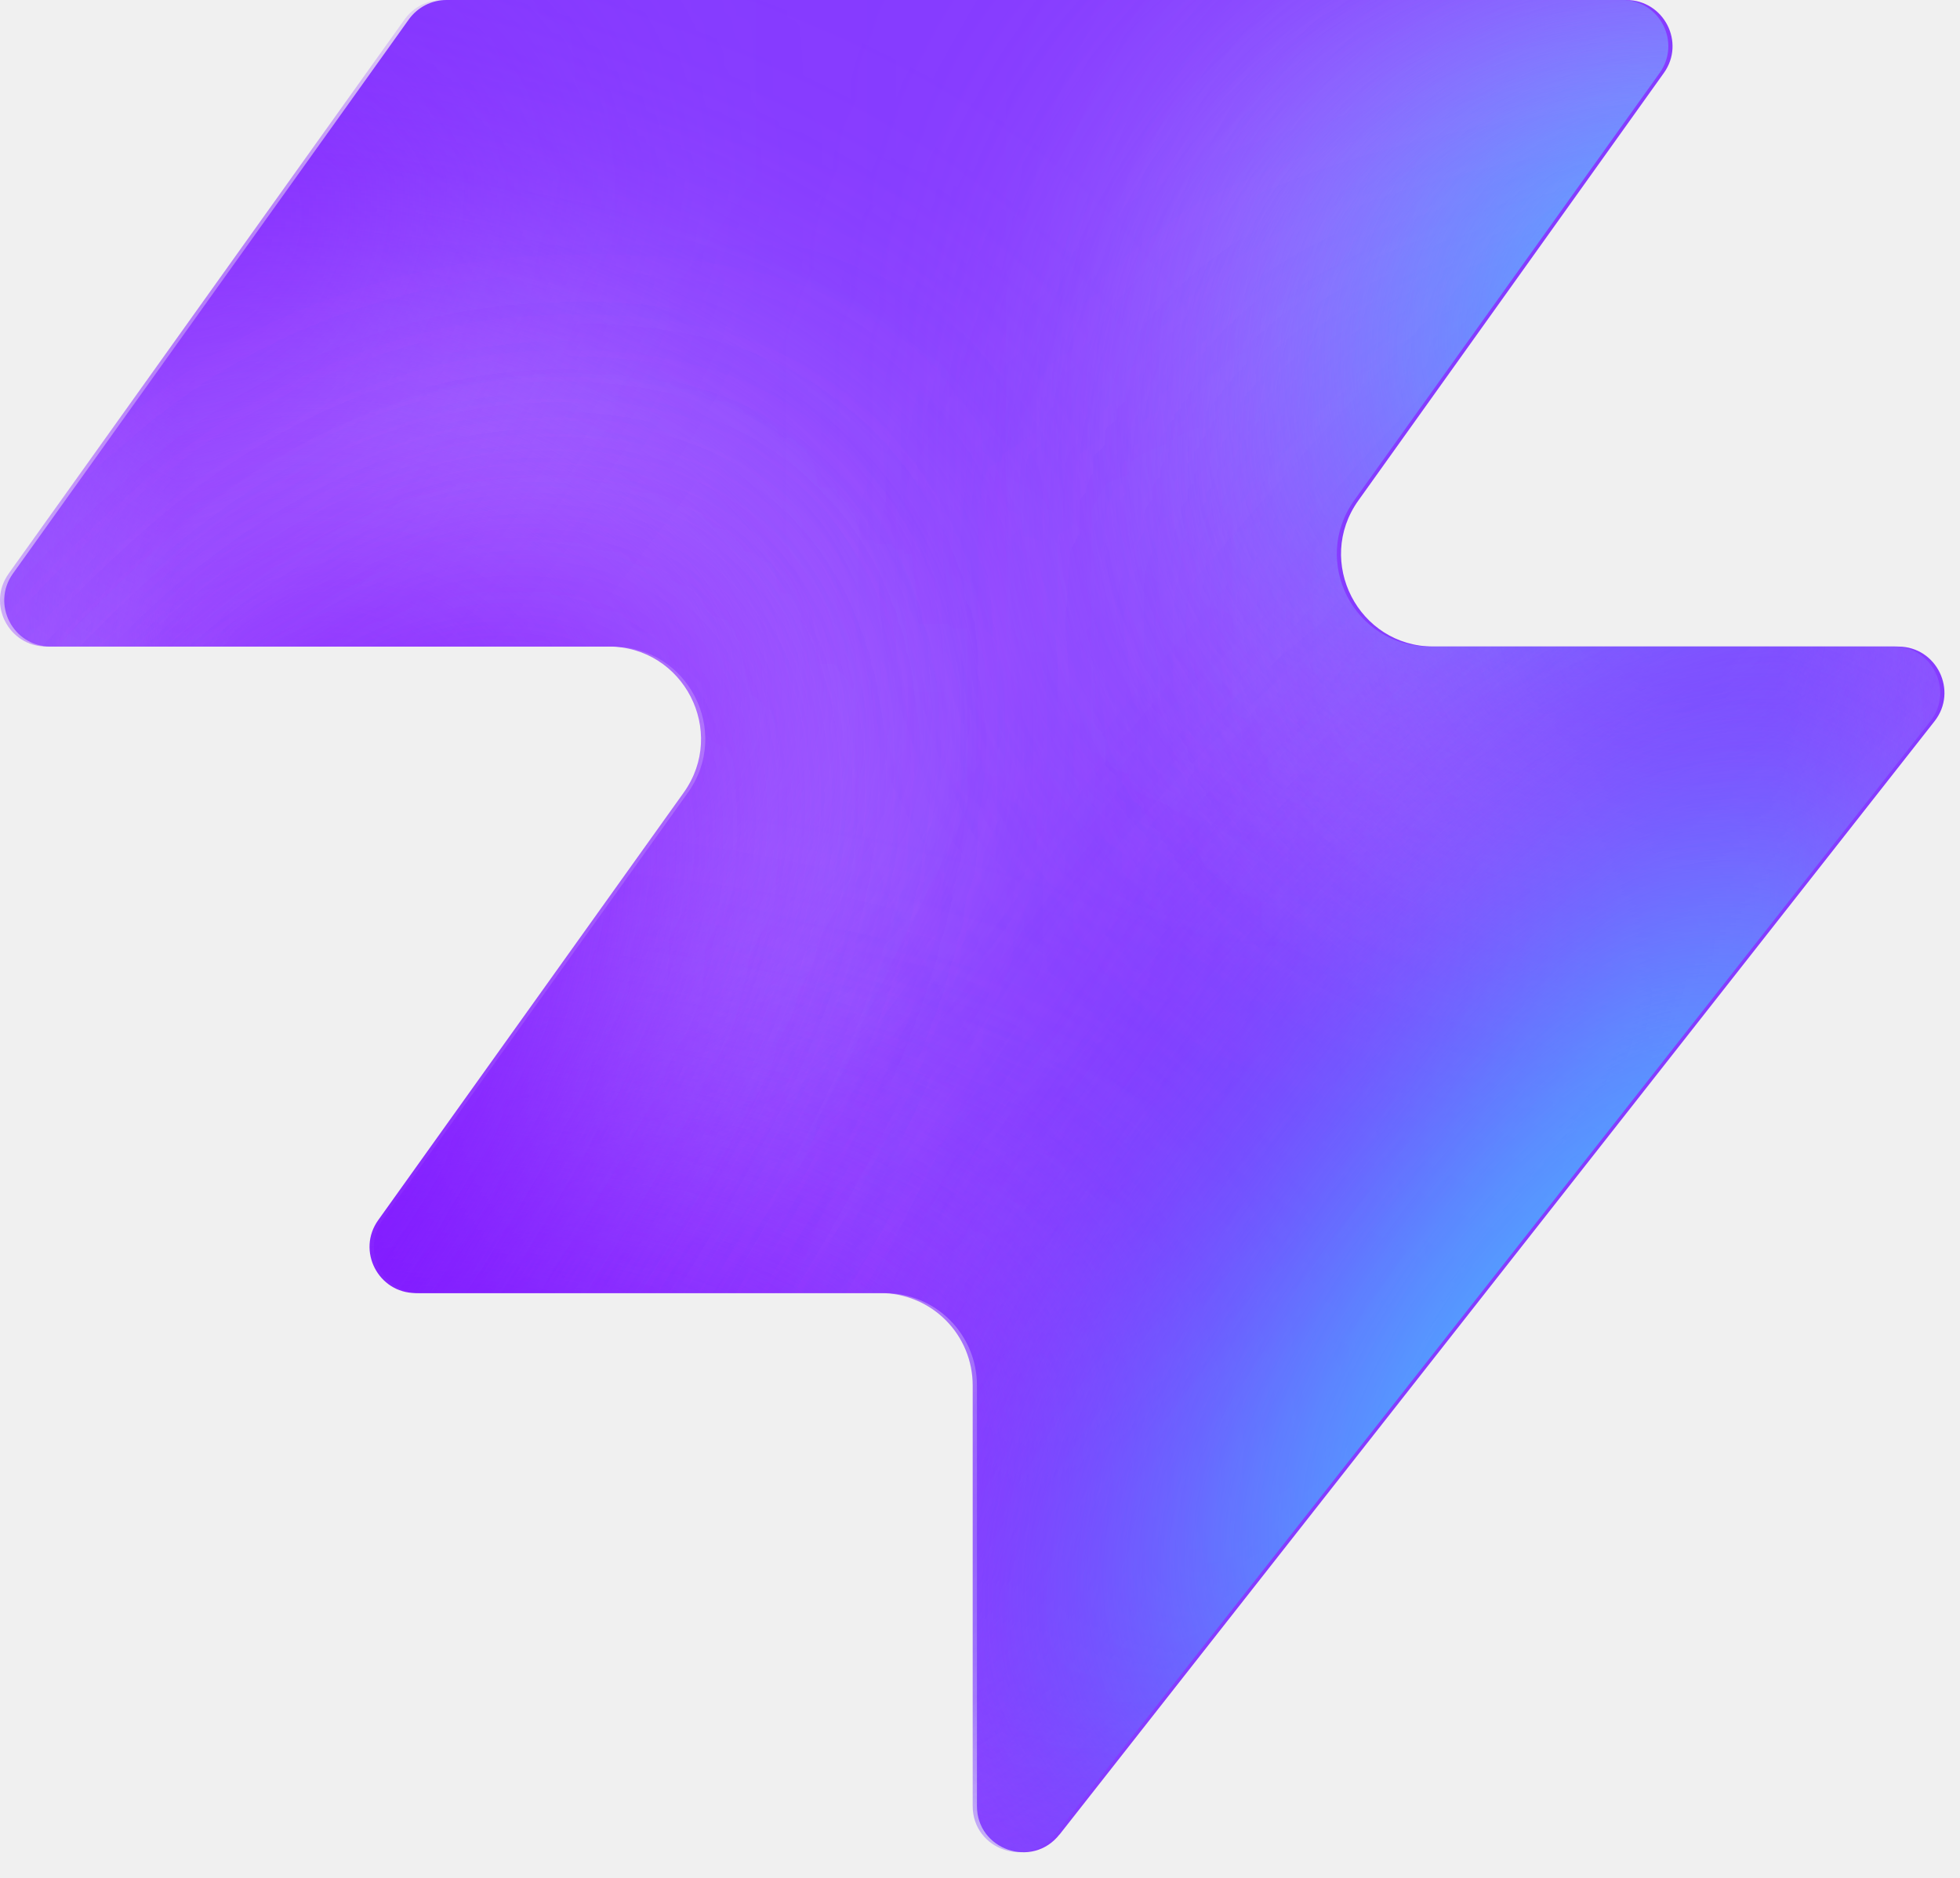
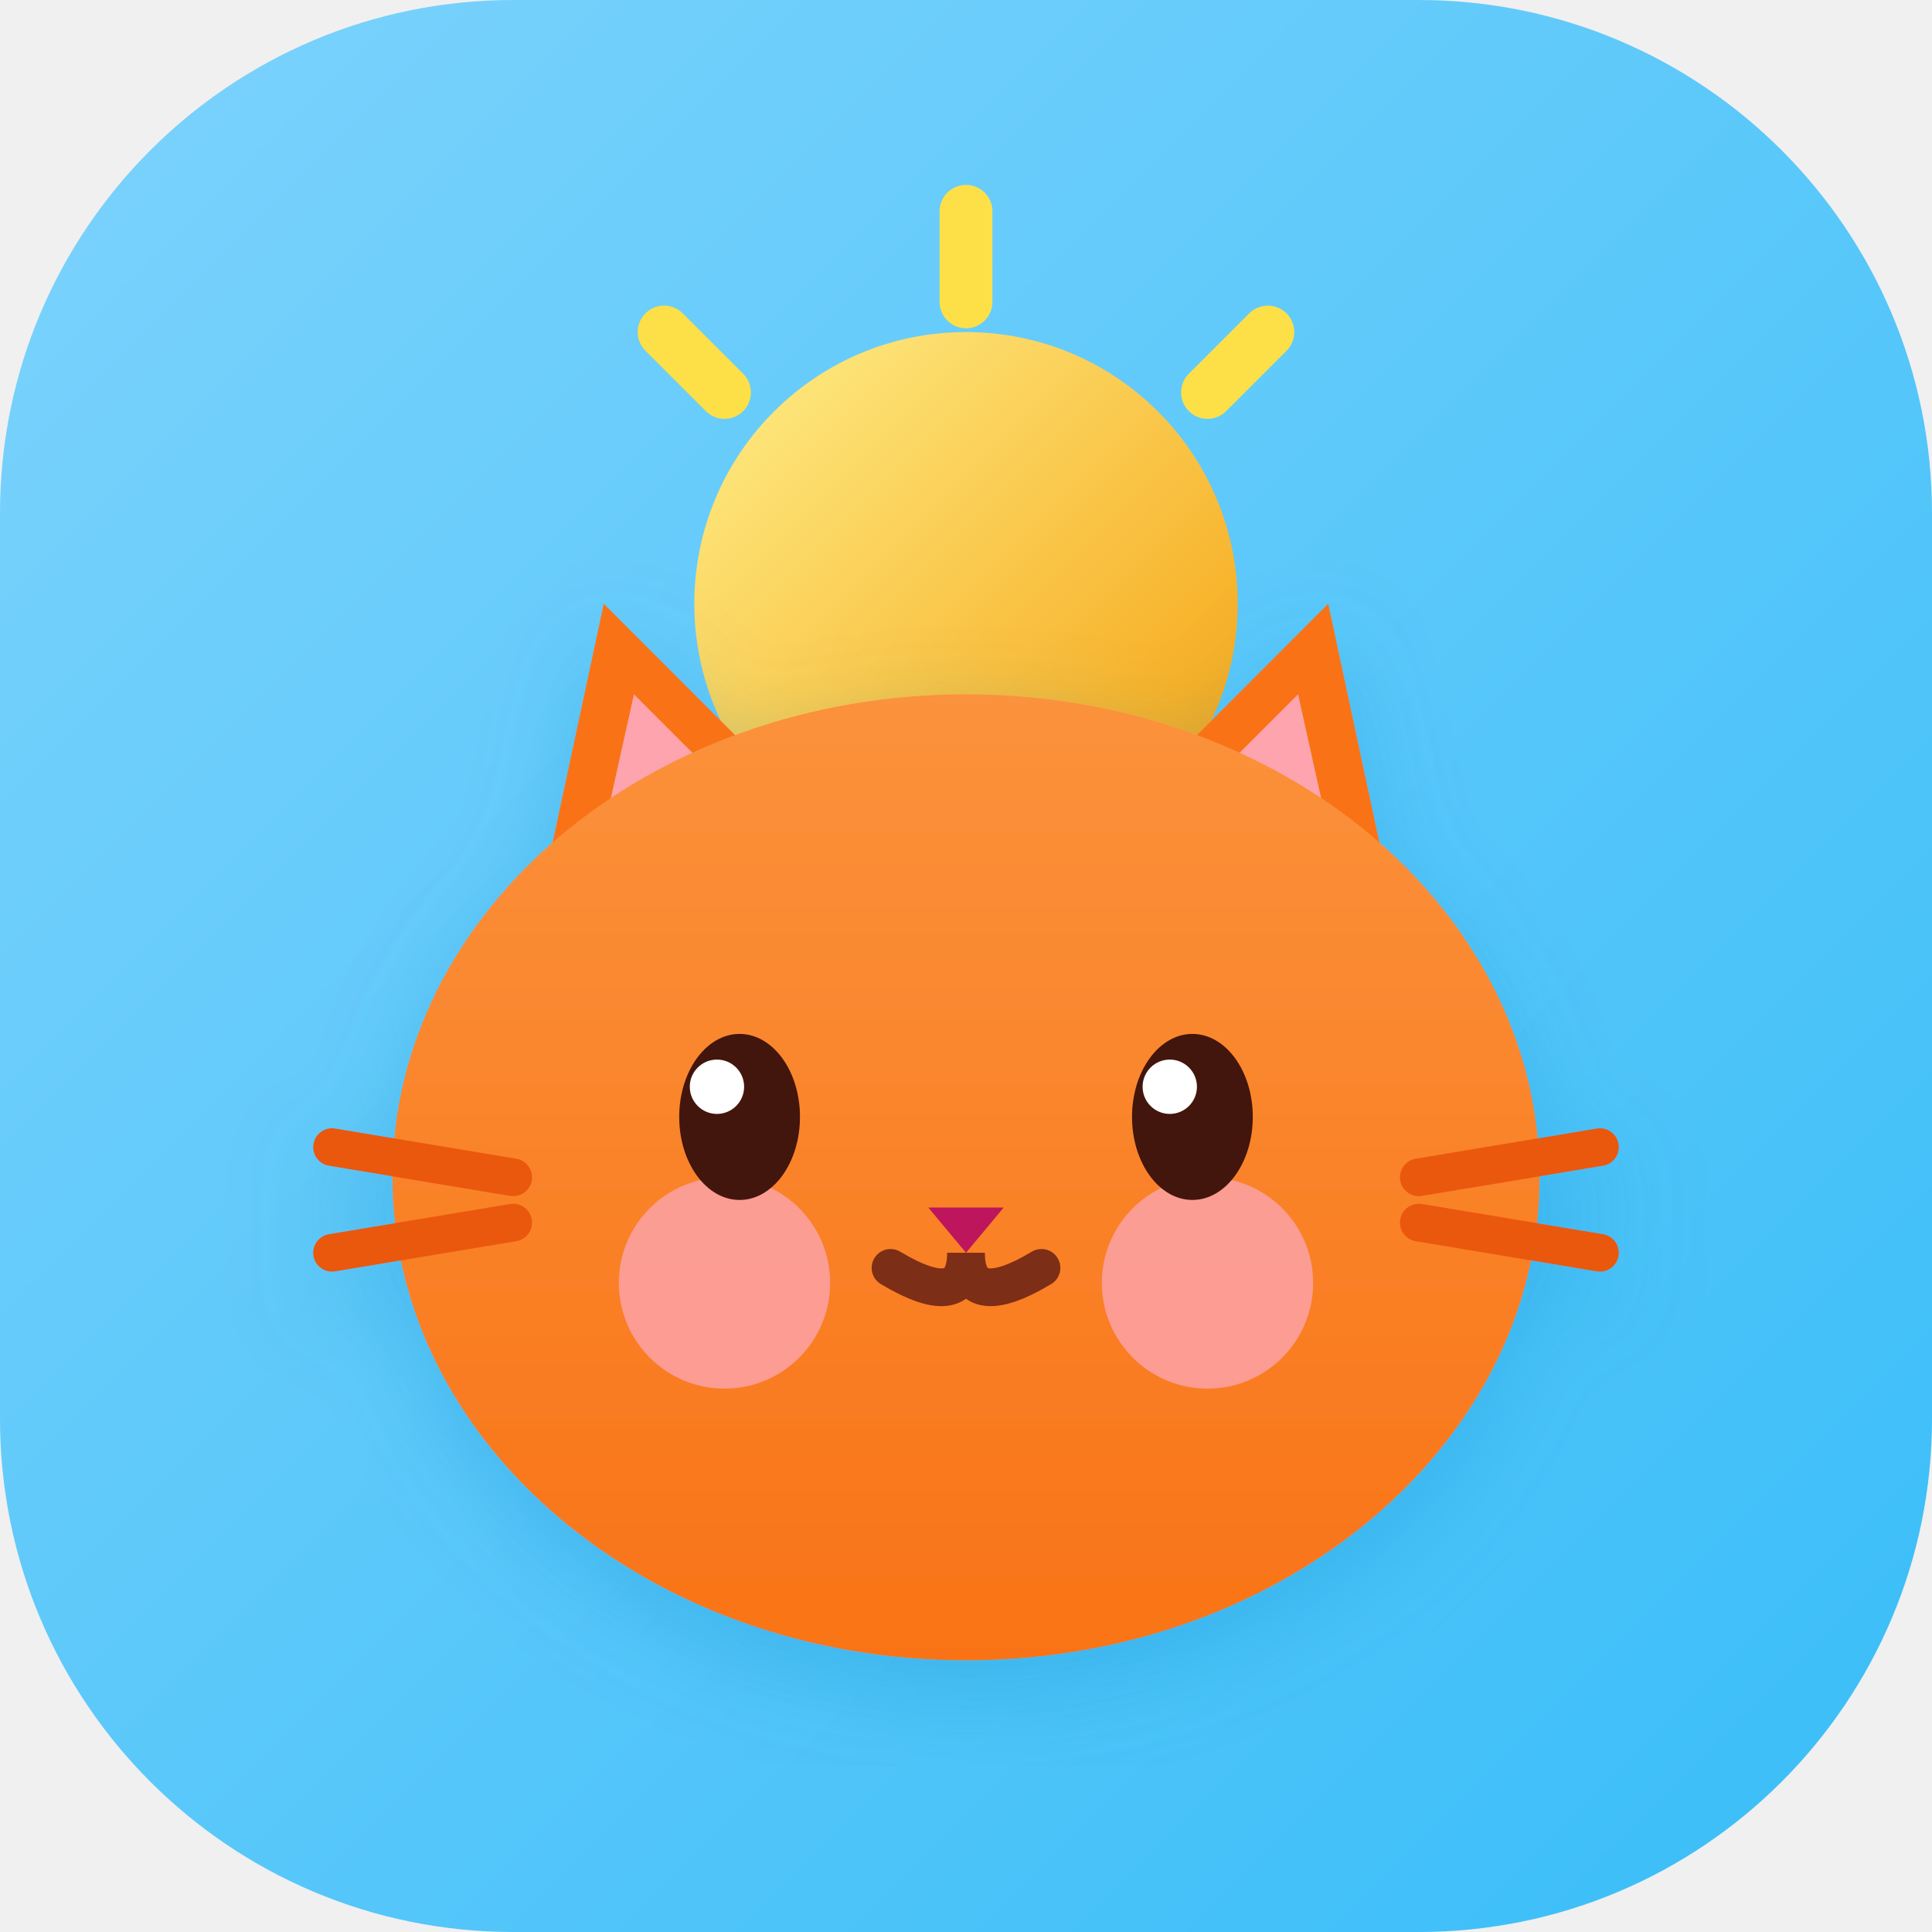
- <svg xmlns="http://www.w3.org/2000/svg" width="48" height="46" fill="none" viewBox="0 0 48 46">
-   <path fill="#863bff" d="M25.946 44.938c-.664.845-2.021.375-2.021-.698V33.937a2.26 2.26 0 0 0-2.262-2.262H10.287c-.92 0-1.456-1.04-.92-1.788l7.48-10.471c1.07-1.497 0-3.578-1.842-3.578H1.237c-.92 0-1.456-1.04-.92-1.788L10.013.474c.214-.297.556-.474.92-.474h28.894c.92 0 1.456 1.04.92 1.788l-7.48 10.471c-1.07 1.498 0 3.579 1.842 3.579h11.377c.943 0 1.473 1.088.89 1.83L25.947 44.94z" style="fill:#863bff;fill:color(display-p3 .525 .23 1);fill-opacity:1" />
-   <mask id="a" width="48" height="46" x="0" y="0" maskUnits="userSpaceOnUse" style="mask-type:alpha">
-     <path fill="#000" d="M25.842 44.938c-.664.844-2.021.375-2.021-.698V33.937a2.26 2.26 0 0 0-2.262-2.262H10.183c-.92 0-1.456-1.04-.92-1.788l7.48-10.471c1.07-1.498 0-3.579-1.842-3.579H1.133c-.92 0-1.456-1.04-.92-1.787L9.91.473c.214-.297.556-.474.92-.474h28.894c.92 0 1.456 1.04.92 1.788l-7.48 10.471c-1.07 1.498 0 3.578 1.842 3.578h11.377c.943 0 1.473 1.088.89 1.832L25.843 44.94z" style="fill:#000;fill-opacity:1" />
-   </mask>
-   <g mask="url(#a)">
-     <g filter="url(#b)">
-       <ellipse cx="5.508" cy="14.704" fill="#ede6ff" rx="5.508" ry="14.704" style="fill:#ede6ff;fill:color(display-p3 .927 .903 1);fill-opacity:1" transform="matrix(.00324 1 1 -.00324 -4.47 31.516)" />
-     </g>
-     <g filter="url(#c)">
-       <ellipse cx="10.399" cy="29.851" fill="#ede6ff" rx="10.399" ry="29.851" style="fill:#ede6ff;fill:color(display-p3 .927 .903 1);fill-opacity:1" transform="matrix(.00324 1 1 -.00324 -39.328 7.883)" />
-     </g>
-     <g filter="url(#d)">
-       <ellipse cx="5.508" cy="30.487" fill="#7e14ff" rx="5.508" ry="30.487" style="fill:#7e14ff;fill:color(display-p3 .492 .077 1);fill-opacity:1" transform="rotate(89.814 -25.913 -14.639)scale(1 -1)" />
-     </g>
-     <g filter="url(#e)">
-       <ellipse cx="5.508" cy="30.599" fill="#7e14ff" rx="5.508" ry="30.599" style="fill:#7e14ff;fill:color(display-p3 .492 .077 1);fill-opacity:1" transform="rotate(89.814 -32.644 -3.334)scale(1 -1)" />
-     </g>
-     <g filter="url(#f)">
-       <ellipse cx="5.508" cy="30.599" fill="#7e14ff" rx="5.508" ry="30.599" style="fill:#7e14ff;fill:color(display-p3 .492 .077 1);fill-opacity:1" transform="matrix(.00324 1 1 -.00324 -34.34 30.47)" />
-     </g>
-     <g filter="url(#g)">
-       <ellipse cx="14.072" cy="22.078" fill="#ede6ff" rx="14.072" ry="22.078" style="fill:#ede6ff;fill:color(display-p3 .927 .903 1);fill-opacity:1" transform="rotate(93.35 24.506 48.493)scale(-1 1)" />
-     </g>
-     <g filter="url(#h)">
-       <ellipse cx="3.47" cy="21.501" fill="#7e14ff" rx="3.47" ry="21.501" style="fill:#7e14ff;fill:color(display-p3 .492 .077 1);fill-opacity:1" transform="rotate(89.009 28.708 47.59)scale(-1 1)" />
-     </g>
-     <g filter="url(#i)">
-       <ellipse cx="3.47" cy="21.501" fill="#7e14ff" rx="3.47" ry="21.501" style="fill:#7e14ff;fill:color(display-p3 .492 .077 1);fill-opacity:1" transform="rotate(89.009 28.708 47.59)scale(-1 1)" />
-     </g>
-     <g filter="url(#j)">
-       <ellipse cx=".387" cy="8.972" fill="#7e14ff" rx="4.407" ry="29.108" style="fill:#7e14ff;fill:color(display-p3 .492 .077 1);fill-opacity:1" transform="rotate(39.51 .387 8.972)" />
-     </g>
-     <g filter="url(#k)">
-       <ellipse cx="47.523" cy="-6.092" fill="#7e14ff" rx="4.407" ry="29.108" style="fill:#7e14ff;fill:color(display-p3 .492 .077 1);fill-opacity:1" transform="rotate(37.892 47.523 -6.092)" />
-     </g>
-     <g filter="url(#l)">
-       <ellipse cx="41.412" cy="6.333" fill="#47bfff" rx="5.971" ry="9.665" style="fill:#47bfff;fill:color(display-p3 .28 .748 1);fill-opacity:1" transform="rotate(37.892 41.412 6.333)" />
-     </g>
-     <g filter="url(#m)">
-       <ellipse cx="-1.879" cy="38.332" fill="#7e14ff" rx="4.407" ry="29.108" style="fill:#7e14ff;fill:color(display-p3 .492 .077 1);fill-opacity:1" transform="rotate(37.892 -1.88 38.332)" />
-     </g>
-     <g filter="url(#n)">
-       <ellipse cx="-1.879" cy="38.332" fill="#7e14ff" rx="4.407" ry="29.108" style="fill:#7e14ff;fill:color(display-p3 .492 .077 1);fill-opacity:1" transform="rotate(37.892 -1.88 38.332)" />
-     </g>
-     <g filter="url(#o)">
-       <ellipse cx="35.651" cy="29.907" fill="#7e14ff" rx="4.407" ry="29.108" style="fill:#7e14ff;fill:color(display-p3 .492 .077 1);fill-opacity:1" transform="rotate(37.892 35.651 29.907)" />
-     </g>
-     <g filter="url(#p)">
-       <ellipse cx="38.418" cy="32.4" fill="#47bfff" rx="5.971" ry="15.297" style="fill:#47bfff;fill:color(display-p3 .28 .748 1);fill-opacity:1" transform="rotate(37.892 38.418 32.4)" />
-     </g>
-   </g>
+ <svg xmlns="http://www.w3.org/2000/svg" viewBox="0 0 128 128" width="100%" height="100%">
  <defs>
-     <filter id="b" width="60.045" height="41.654" x="-19.77" y="16.149" color-interpolation-filters="sRGB" filterUnits="userSpaceOnUse">
-       <feFlood flood-opacity="0" result="BackgroundImageFix" />
-       <feBlend in="SourceGraphic" in2="BackgroundImageFix" result="shape" />
-       <feGaussianBlur result="effect1_foregroundBlur_2002_17158" stdDeviation="7.659" />
-     </filter>
-     <filter id="c" width="90.34" height="51.437" x="-54.613" y="-7.533" color-interpolation-filters="sRGB" filterUnits="userSpaceOnUse">
-       <feFlood flood-opacity="0" result="BackgroundImageFix" />
-       <feBlend in="SourceGraphic" in2="BackgroundImageFix" result="shape" />
-       <feGaussianBlur result="effect1_foregroundBlur_2002_17158" stdDeviation="7.659" />
-     </filter>
-     <filter id="d" width="79.355" height="29.4" x="-49.64" y="2.03" color-interpolation-filters="sRGB" filterUnits="userSpaceOnUse">
-       <feFlood flood-opacity="0" result="BackgroundImageFix" />
-       <feBlend in="SourceGraphic" in2="BackgroundImageFix" result="shape" />
-       <feGaussianBlur result="effect1_foregroundBlur_2002_17158" stdDeviation="4.596" />
-     </filter>
-     <filter id="e" width="79.579" height="29.4" x="-45.045" y="20.029" color-interpolation-filters="sRGB" filterUnits="userSpaceOnUse">
-       <feFlood flood-opacity="0" result="BackgroundImageFix" />
-       <feBlend in="SourceGraphic" in2="BackgroundImageFix" result="shape" />
-       <feGaussianBlur result="effect1_foregroundBlur_2002_17158" stdDeviation="4.596" />
-     </filter>
-     <filter id="f" width="79.579" height="29.4" x="-43.513" y="21.178" color-interpolation-filters="sRGB" filterUnits="userSpaceOnUse">
-       <feFlood flood-opacity="0" result="BackgroundImageFix" />
-       <feBlend in="SourceGraphic" in2="BackgroundImageFix" result="shape" />
-       <feGaussianBlur result="effect1_foregroundBlur_2002_17158" stdDeviation="4.596" />
-     </filter>
-     <filter id="g" width="74.749" height="58.852" x="15.756" y="-17.901" color-interpolation-filters="sRGB" filterUnits="userSpaceOnUse">
-       <feFlood flood-opacity="0" result="BackgroundImageFix" />
-       <feBlend in="SourceGraphic" in2="BackgroundImageFix" result="shape" />
-       <feGaussianBlur result="effect1_foregroundBlur_2002_17158" stdDeviation="7.659" />
-     </filter>
-     <filter id="h" width="61.377" height="25.362" x="23.548" y="2.284" color-interpolation-filters="sRGB" filterUnits="userSpaceOnUse">
-       <feFlood flood-opacity="0" result="BackgroundImageFix" />
-       <feBlend in="SourceGraphic" in2="BackgroundImageFix" result="shape" />
-       <feGaussianBlur result="effect1_foregroundBlur_2002_17158" stdDeviation="4.596" />
-     </filter>
-     <filter id="i" width="61.377" height="25.362" x="23.548" y="2.284" color-interpolation-filters="sRGB" filterUnits="userSpaceOnUse">
-       <feFlood flood-opacity="0" result="BackgroundImageFix" />
-       <feBlend in="SourceGraphic" in2="BackgroundImageFix" result="shape" />
-       <feGaussianBlur result="effect1_foregroundBlur_2002_17158" stdDeviation="4.596" />
-     </filter>
-     <filter id="j" width="56.045" height="63.649" x="-27.636" y="-22.853" color-interpolation-filters="sRGB" filterUnits="userSpaceOnUse">
-       <feFlood flood-opacity="0" result="BackgroundImageFix" />
-       <feBlend in="SourceGraphic" in2="BackgroundImageFix" result="shape" />
-       <feGaussianBlur result="effect1_foregroundBlur_2002_17158" stdDeviation="4.596" />
-     </filter>
-     <filter id="k" width="54.814" height="64.646" x="20.116" y="-38.415" color-interpolation-filters="sRGB" filterUnits="userSpaceOnUse">
-       <feFlood flood-opacity="0" result="BackgroundImageFix" />
-       <feBlend in="SourceGraphic" in2="BackgroundImageFix" result="shape" />
-       <feGaussianBlur result="effect1_foregroundBlur_2002_17158" stdDeviation="4.596" />
-     </filter>
-     <filter id="l" width="33.541" height="35.313" x="24.641" y="-11.323" color-interpolation-filters="sRGB" filterUnits="userSpaceOnUse">
-       <feFlood flood-opacity="0" result="BackgroundImageFix" />
-       <feBlend in="SourceGraphic" in2="BackgroundImageFix" result="shape" />
-       <feGaussianBlur result="effect1_foregroundBlur_2002_17158" stdDeviation="4.596" />
-     </filter>
-     <filter id="m" width="54.814" height="64.646" x="-29.286" y="6.009" color-interpolation-filters="sRGB" filterUnits="userSpaceOnUse">
-       <feFlood flood-opacity="0" result="BackgroundImageFix" />
-       <feBlend in="SourceGraphic" in2="BackgroundImageFix" result="shape" />
-       <feGaussianBlur result="effect1_foregroundBlur_2002_17158" stdDeviation="4.596" />
-     </filter>
-     <filter id="n" width="54.814" height="64.646" x="-29.286" y="6.009" color-interpolation-filters="sRGB" filterUnits="userSpaceOnUse">
-       <feFlood flood-opacity="0" result="BackgroundImageFix" />
-       <feBlend in="SourceGraphic" in2="BackgroundImageFix" result="shape" />
-       <feGaussianBlur result="effect1_foregroundBlur_2002_17158" stdDeviation="4.596" />
-     </filter>
-     <filter id="o" width="54.814" height="64.646" x="8.244" y="-2.416" color-interpolation-filters="sRGB" filterUnits="userSpaceOnUse">
-       <feFlood flood-opacity="0" result="BackgroundImageFix" />
-       <feBlend in="SourceGraphic" in2="BackgroundImageFix" result="shape" />
-       <feGaussianBlur result="effect1_foregroundBlur_2002_17158" stdDeviation="4.596" />
-     </filter>
-     <filter id="p" width="39.409" height="43.623" x="18.713" y="10.588" color-interpolation-filters="sRGB" filterUnits="userSpaceOnUse">
-       <feFlood flood-opacity="0" result="BackgroundImageFix" />
-       <feBlend in="SourceGraphic" in2="BackgroundImageFix" result="shape" />
-       <feGaussianBlur result="effect1_foregroundBlur_2002_17158" stdDeviation="4.596" />
+     <linearGradient id="bgGrad" x1="0%" y1="0%" x2="100%" y2="100%">
+       <stop offset="0%" stop-color="#7DD3FC" />
+       <stop offset="100%" stop-color="#38BDF8" />
+     </linearGradient>
+     <linearGradient id="catGrad" x1="0%" y1="0%" x2="0%" y2="100%">
+       <stop offset="0%" stop-color="#FB923C" />
+       <stop offset="100%" stop-color="#F97316" />
+     </linearGradient>
+     <linearGradient id="sunGrad" x1="0%" y1="0%" x2="100%" y2="100%">
+       <stop offset="0%" stop-color="#FEF08A" />
+       <stop offset="100%" stop-color="#F59E0B" />
+     </linearGradient>
+     <filter id="shadow" x="-10%" y="-10%" width="120%" height="120%">
+       <feDropShadow dx="0" dy="2" stdDeviation="3" flood-color="#0284C7" flood-opacity="0.25" />
    </filter>
  </defs>
+   <rect width="128" height="128" rx="34" fill="url(#bgGrad)" />
+   <circle cx="64" cy="40" r="18" fill="url(#sunGrad)" />
+   <path d="M64 14 L64 20" stroke="#FDE047" stroke-width="3.5" stroke-linecap="round" />
+   <path d="M44 22 L48 26" stroke="#FDE047" stroke-width="3.5" stroke-linecap="round" />
+   <path d="M84 22 L80 26" stroke="#FDE047" stroke-width="3.5" stroke-linecap="round" />
+   <g filter="url(#shadow)">
+     <polygon points="34,68 40,40 58,58" fill="#F97316" />
+     <polygon points="38,64 42,46 54,58" fill="#FDA4AF" />
+     <polygon points="94,68 88,40 70,58" fill="#F97316" />
+     <polygon points="90,64 86,46 74,58" fill="#FDA4AF" />
+     <ellipse cx="64" cy="78" rx="38" ry="32" fill="url(#catGrad)" />
+     <circle cx="48" cy="85" r="7" fill="#FDA4AF" opacity="0.8" />
+     <circle cx="80" cy="85" r="7" fill="#FDA4AF" opacity="0.8" />
+     <ellipse cx="49" cy="74" rx="4" ry="5.5" fill="#431407" />
+     <circle cx="47.5" cy="72" r="1.8" fill="#FFFFFF" />
+     <ellipse cx="79" cy="74" rx="4" ry="5.5" fill="#431407" />
+     <circle cx="77.5" cy="72" r="1.8" fill="#FFFFFF" />
+     <path d="M22 76 L34 78" stroke="#EA580C" stroke-width="2.5" stroke-linecap="round" />
+     <path d="M22 83 L34 81" stroke="#EA580C" stroke-width="2.5" stroke-linecap="round" />
+     <path d="M106 76 L94 78" stroke="#EA580C" stroke-width="2.5" stroke-linecap="round" />
+     <path d="M106 83 L94 81" stroke="#EA580C" stroke-width="2.5" stroke-linecap="round" />
+     <polygon points="61.5,80 66.5,80 64,83" fill="#BE185D" />
+     <path d="M59 84 Q64 87 64 83 Q64 87 69 84" stroke="#7C2D12" stroke-width="2.5" stroke-linecap="round" fill="none" />
+   </g>
</svg>
